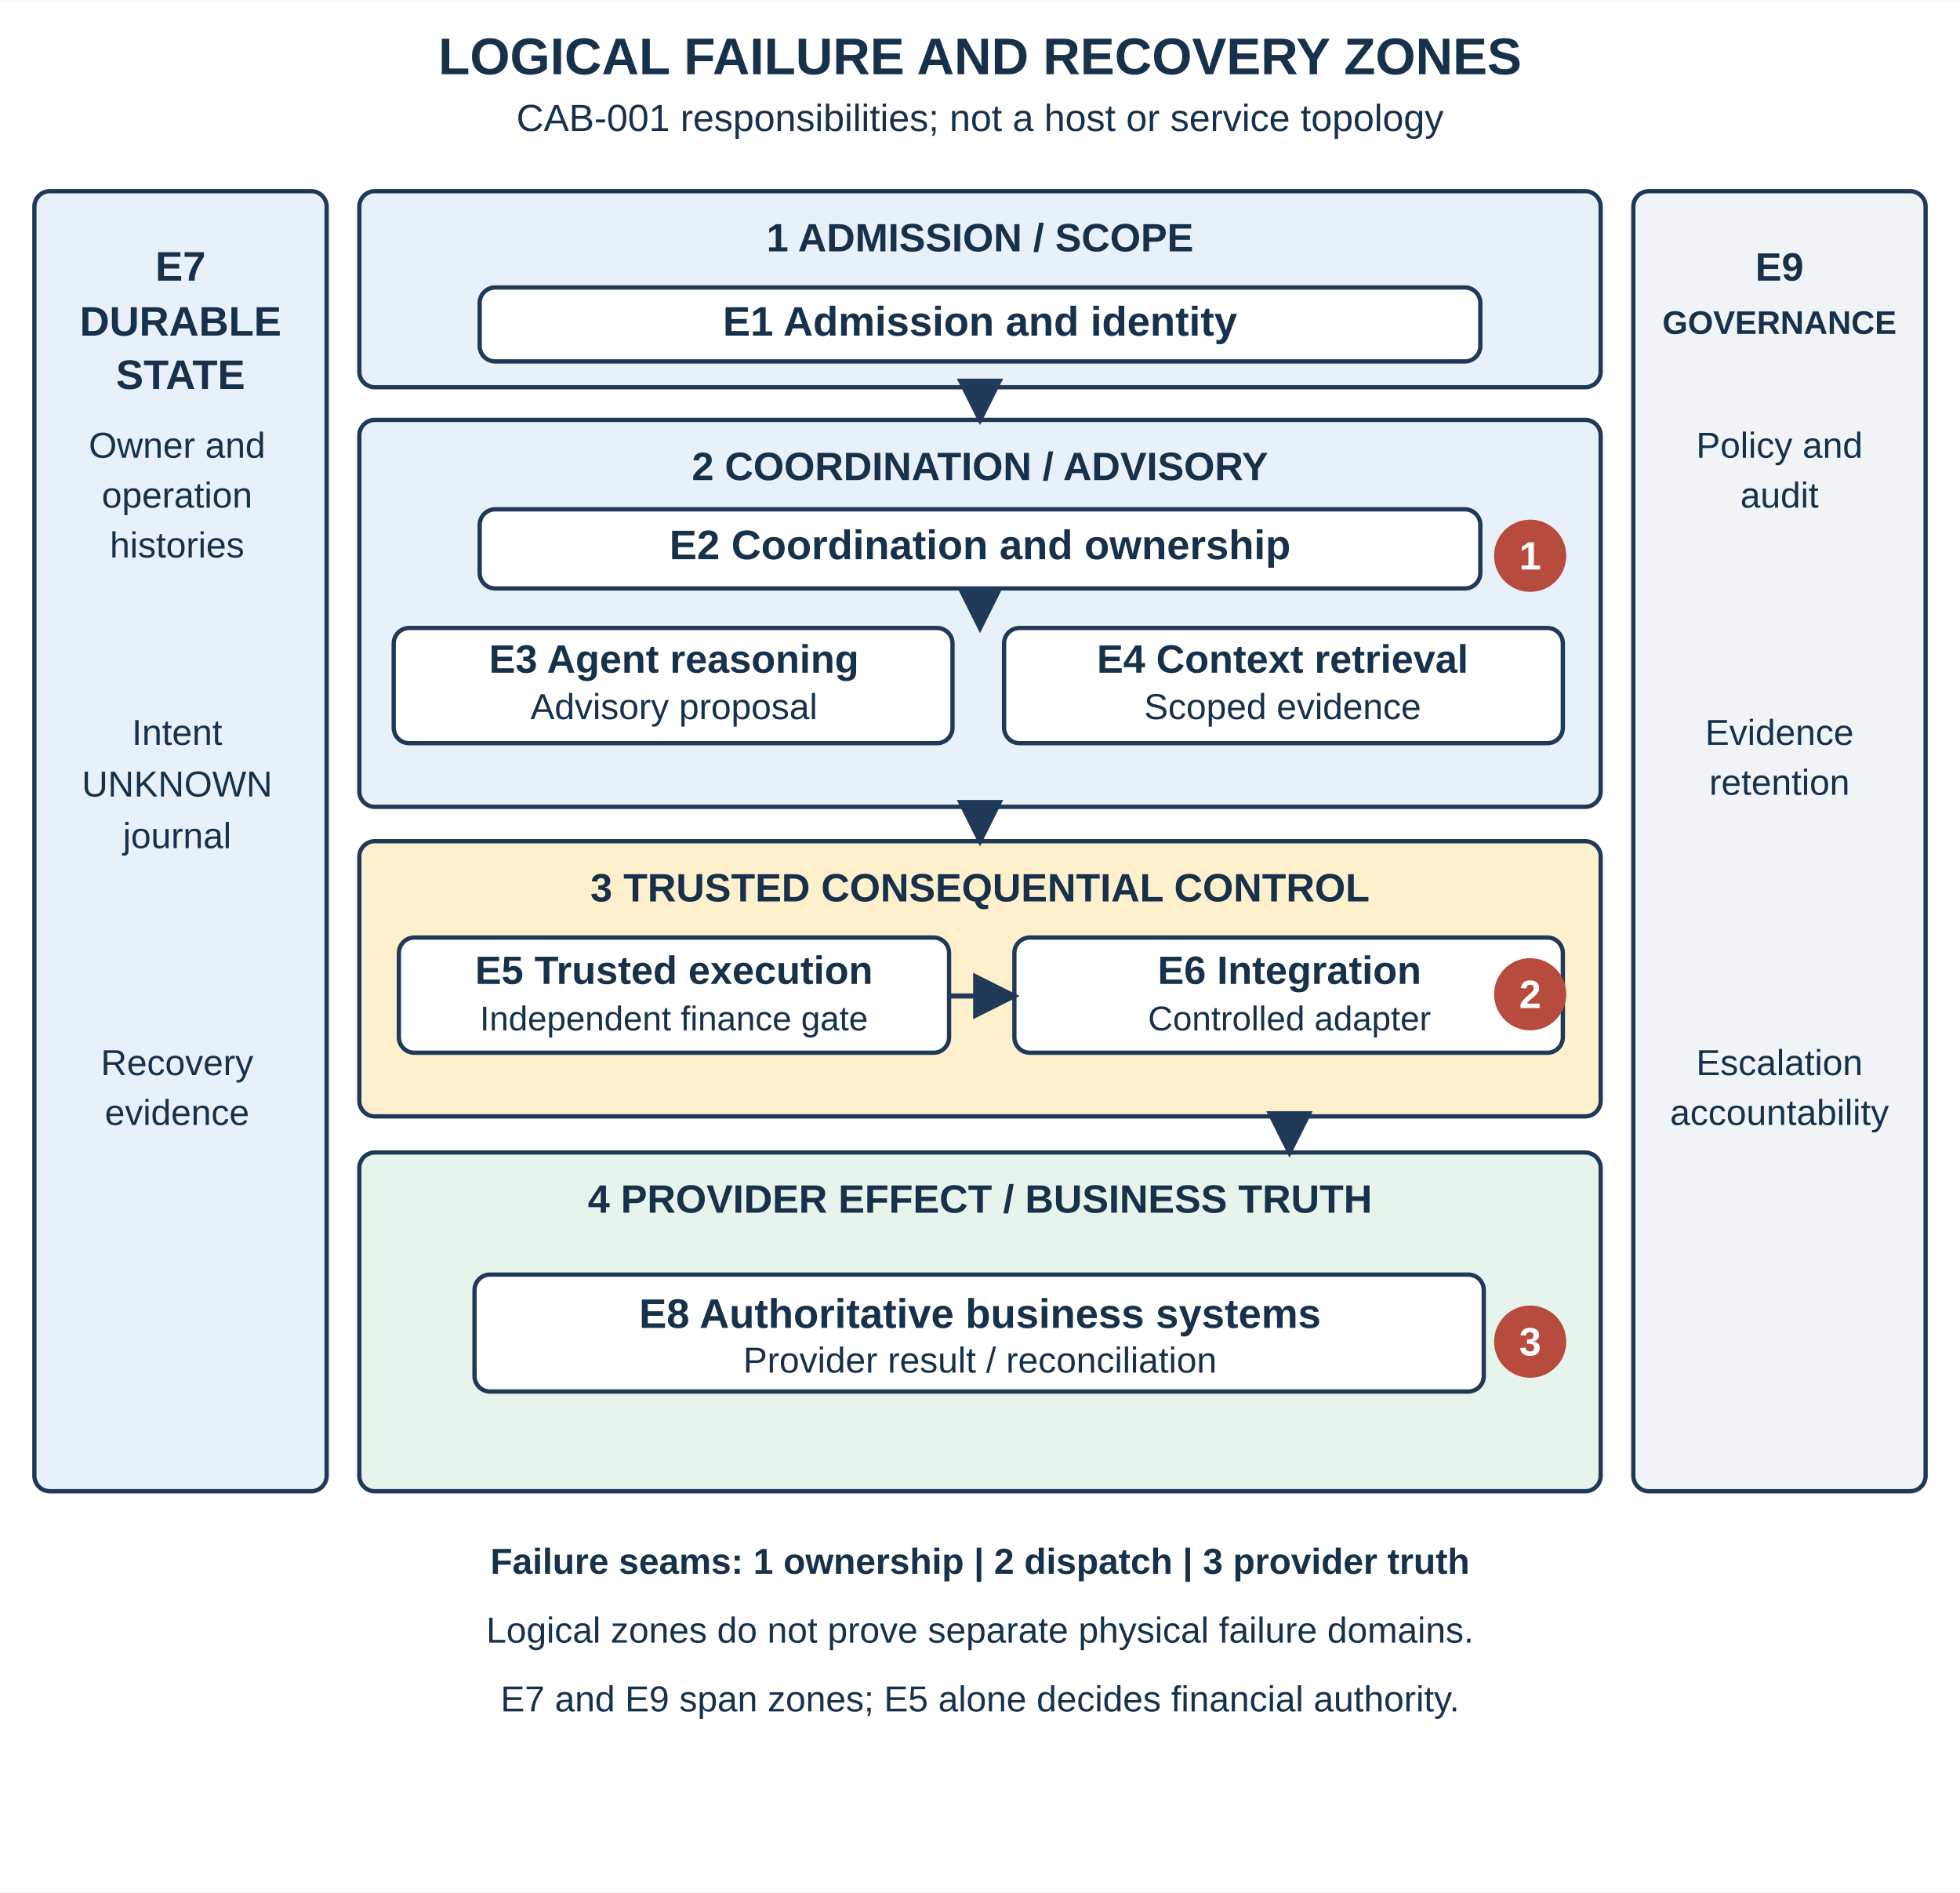
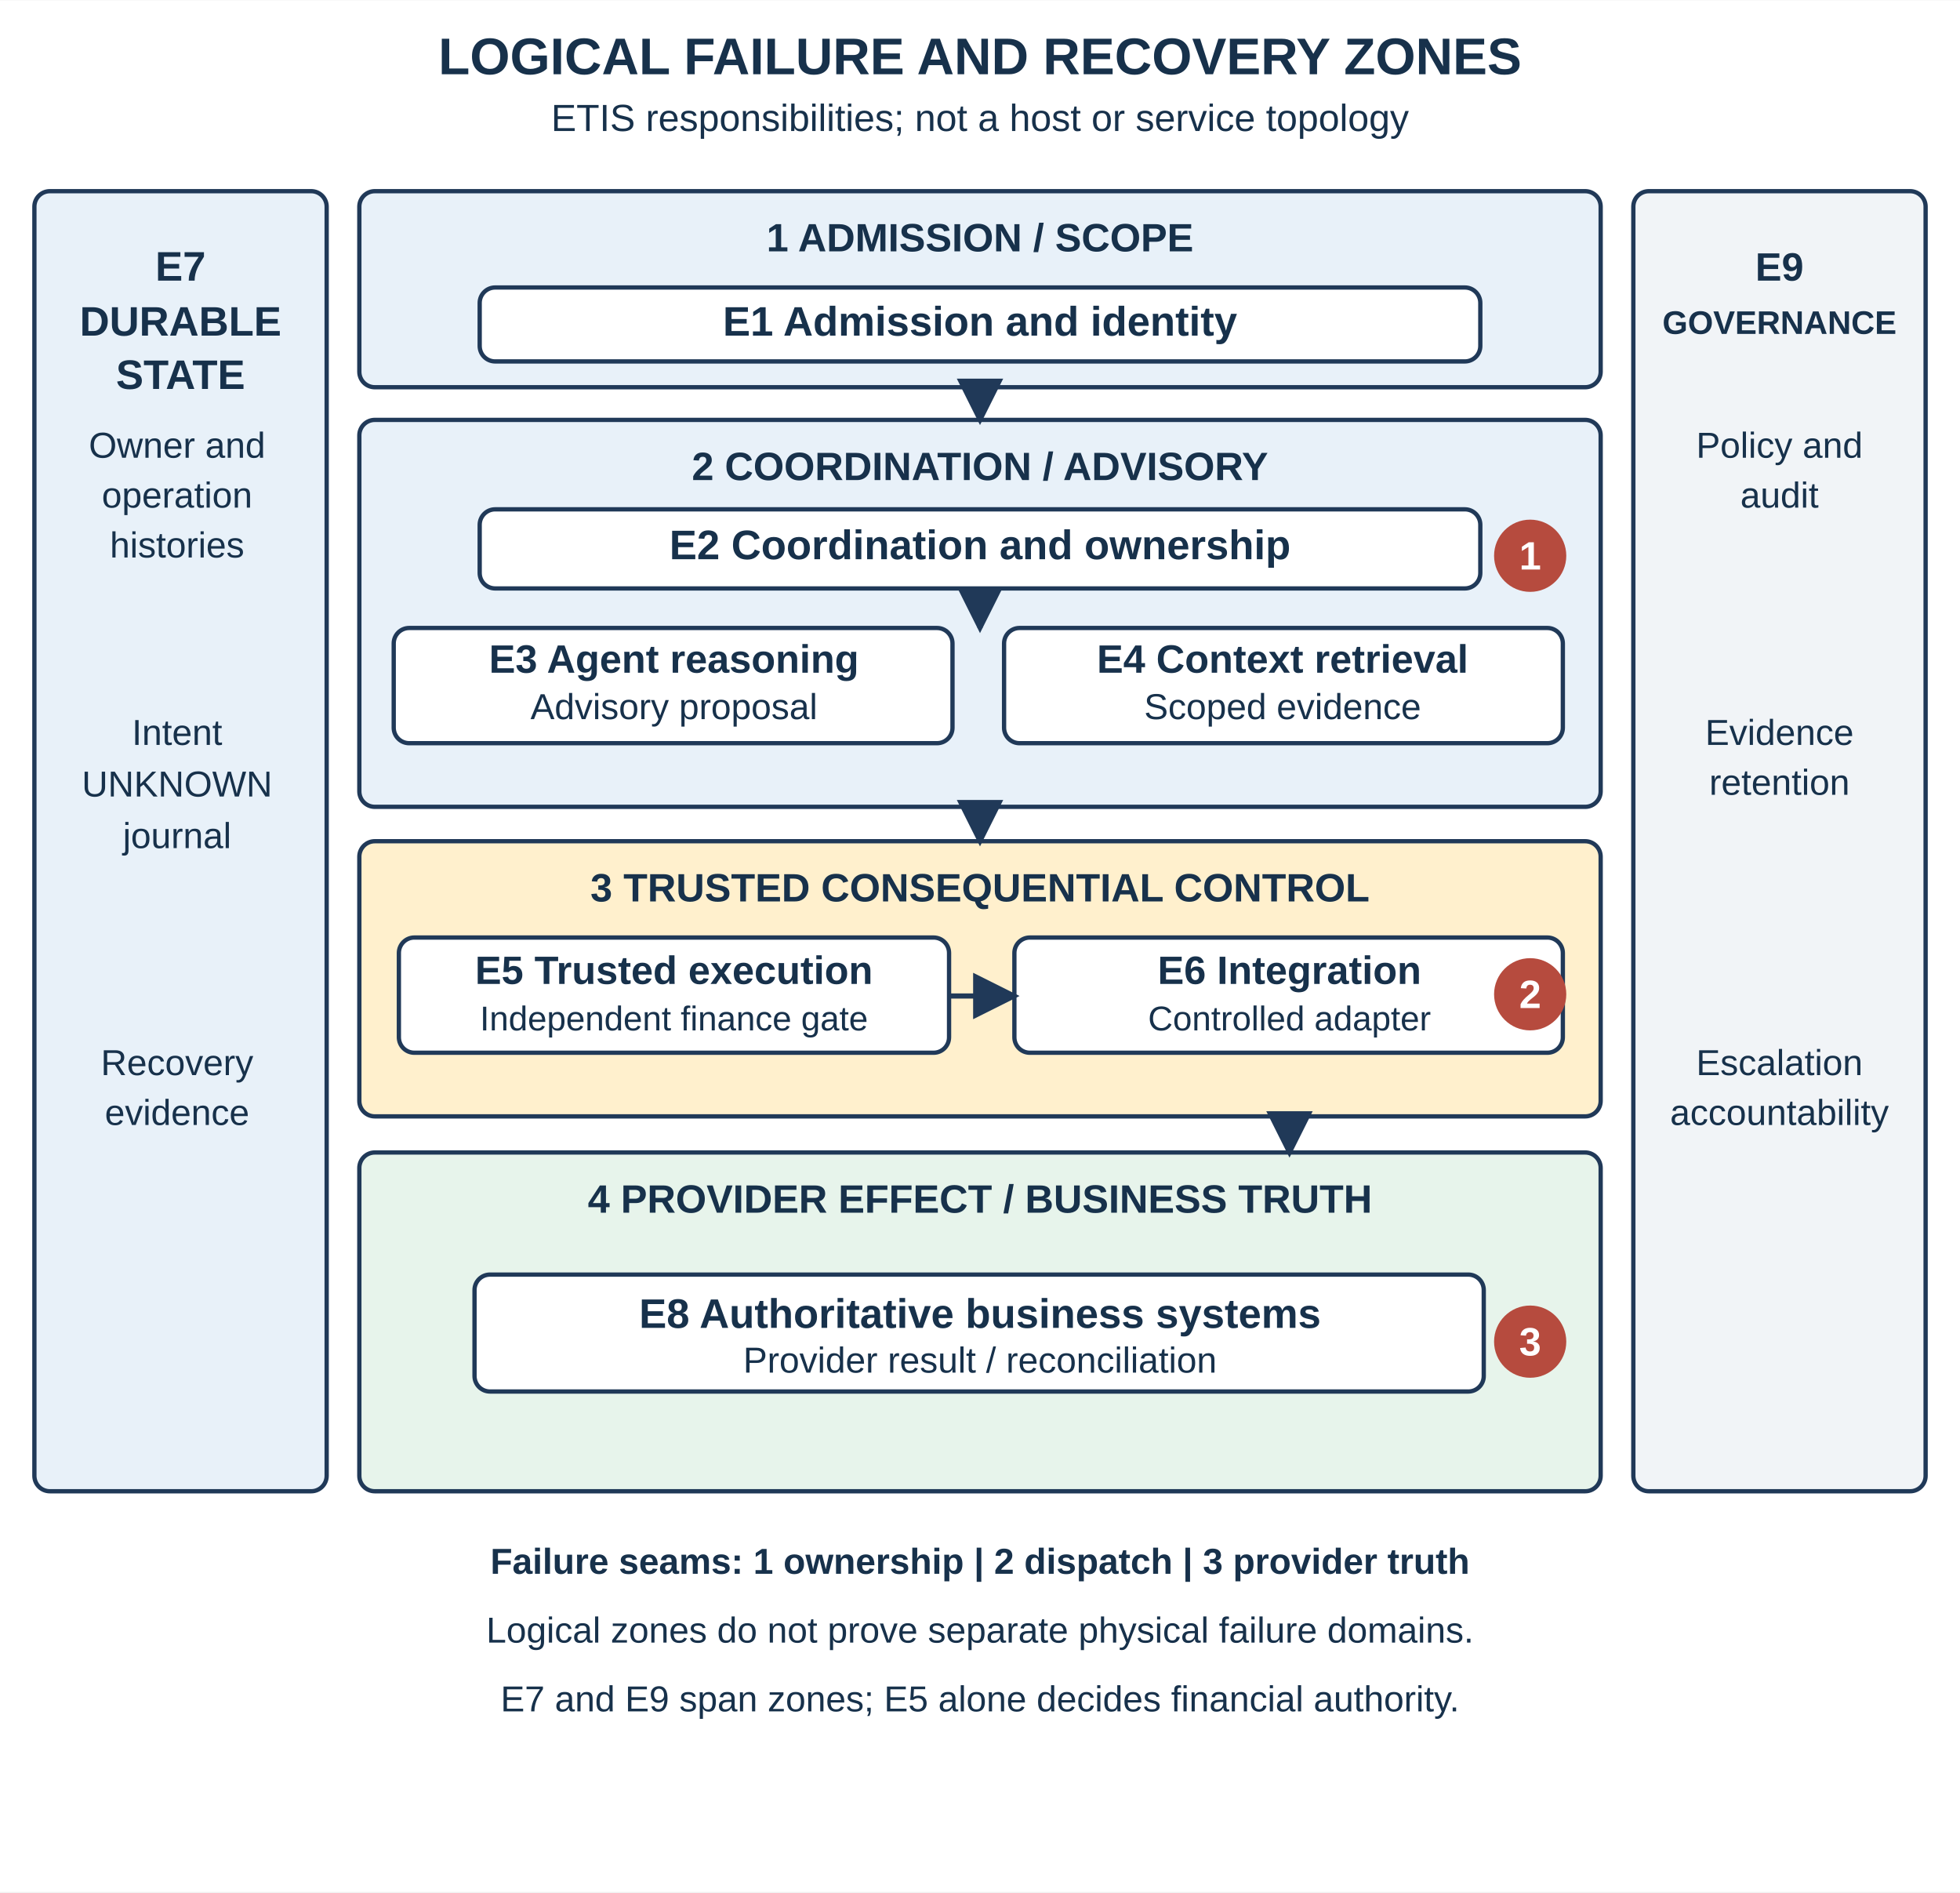
<svg xmlns="http://www.w3.org/2000/svg" width="5.75in" height="5.55in" viewBox="0 0 1140 1100">
  <rect width="1140" height="1100" fill="white" />
  <defs>
    <marker id="arr" markerWidth="9" markerHeight="9" refX="8" refY="4.5" orient="auto">
      <path d="M0 0 L9 4.5 L0 9 Z" fill="#203958" />
    </marker>
    <marker id="redarr" markerWidth="9" markerHeight="9" refX="8" refY="4.5" orient="auto">
      <path d="M0 0 L9 4.5 L0 9 Z" fill="#B13C30" />
    </marker>
  </defs>
  <text x="570" y="43" text-anchor="middle" font-family="Arial,Helvetica,sans-serif" font-size="30" font-weight="bold" fill="#17314B">LOGICAL FAILURE AND RECOVERY ZONES</text>
-   <text x="570" y="76" text-anchor="middle" font-family="Arial,Helvetica,sans-serif" font-size="22" font-weight="normal" fill="#17314B">CAB-001 responsibilities; not a host or service topology</text>
+   <text x="570" y="76" text-anchor="middle" font-family="Arial,Helvetica,sans-serif" font-size="22" font-weight="normal" fill="#17314B">ETIS responsibilities; not a host or service topology</text>
  <rect x="20" y="111" width="170" height="756" rx="9" fill="#E8F1F9" stroke="#203958" stroke-width="2.5" />
  <rect x="950" y="111" width="170" height="756" rx="9" fill="#F1F4F7" stroke="#203958" stroke-width="2.5" />
  <text x="105" y="163" text-anchor="middle" font-family="Arial,Helvetica,sans-serif" font-size="24" font-weight="bold" fill="#17314B">E7</text>
  <text x="105" y="195" text-anchor="middle" font-family="Arial,Helvetica,sans-serif" font-size="24" font-weight="bold" fill="#17314B">DURABLE</text>
  <text x="105" y="226" text-anchor="middle" font-family="Arial,Helvetica,sans-serif" font-size="24" font-weight="bold" fill="#17314B">STATE</text>
  <text x="103" y="266" text-anchor="middle" font-family="Arial,Helvetica,sans-serif" font-size="21" font-weight="normal" fill="#17314B">Owner and</text>
  <text x="103" y="295" text-anchor="middle" font-family="Arial,Helvetica,sans-serif" font-size="21" font-weight="normal" fill="#17314B">operation</text>
  <text x="103" y="324" text-anchor="middle" font-family="Arial,Helvetica,sans-serif" font-size="21" font-weight="normal" fill="#17314B">histories</text>
  <text x="103" y="433" text-anchor="middle" font-family="Arial,Helvetica,sans-serif" font-size="21" font-weight="normal" fill="#17314B">Intent</text>
  <text x="103" y="463" text-anchor="middle" font-family="Arial,Helvetica,sans-serif" font-size="21" font-weight="normal" fill="#17314B">UNKNOWN</text>
  <text x="103" y="493" text-anchor="middle" font-family="Arial,Helvetica,sans-serif" font-size="21" font-weight="normal" fill="#17314B">journal</text>
  <text x="103" y="625" text-anchor="middle" font-family="Arial,Helvetica,sans-serif" font-size="21" font-weight="normal" fill="#17314B">Recovery</text>
  <text x="103" y="654" text-anchor="middle" font-family="Arial,Helvetica,sans-serif" font-size="21" font-weight="normal" fill="#17314B">evidence</text>
  <text x="1035" y="163" text-anchor="middle" font-family="Arial,Helvetica,sans-serif" font-size="23" font-weight="bold" fill="#17314B">E9</text>
  <text x="1035" y="194" text-anchor="middle" font-family="Arial,Helvetica,sans-serif" font-size="19" font-weight="bold" fill="#17314B">GOVERNANCE</text>
  <text x="1035" y="266" text-anchor="middle" font-family="Arial,Helvetica,sans-serif" font-size="21" font-weight="normal" fill="#17314B">Policy and</text>
  <text x="1035" y="295" text-anchor="middle" font-family="Arial,Helvetica,sans-serif" font-size="21" font-weight="normal" fill="#17314B">audit</text>
  <text x="1035" y="433" text-anchor="middle" font-family="Arial,Helvetica,sans-serif" font-size="21" font-weight="normal" fill="#17314B">Evidence</text>
  <text x="1035" y="462" text-anchor="middle" font-family="Arial,Helvetica,sans-serif" font-size="21" font-weight="normal" fill="#17314B">retention</text>
  <text x="1035" y="625" text-anchor="middle" font-family="Arial,Helvetica,sans-serif" font-size="21" font-weight="normal" fill="#17314B">Escalation</text>
  <text x="1035" y="654" text-anchor="middle" font-family="Arial,Helvetica,sans-serif" font-size="21" font-weight="normal" fill="#17314B">accountability</text>
  <rect x="209" y="111" width="722" height="114" rx="9" fill="#E8F1F9" stroke="#203958" stroke-width="2.5" />
  <text x="570" y="146" text-anchor="middle" font-family="Arial,Helvetica,sans-serif" font-size="23" font-weight="bold" fill="#17314B">1  ADMISSION / SCOPE</text>
  <rect x="209" y="244" width="722" height="225" rx="9" fill="#E8F1F9" stroke="#203958" stroke-width="2.5" />
  <text x="570" y="279" text-anchor="middle" font-family="Arial,Helvetica,sans-serif" font-size="23" font-weight="bold" fill="#17314B">2  COORDINATION / ADVISORY</text>
  <rect x="209" y="489" width="722" height="160" rx="9" fill="#FFF0CD" stroke="#203958" stroke-width="2.5" />
  <text x="570" y="524" text-anchor="middle" font-family="Arial,Helvetica,sans-serif" font-size="23" font-weight="bold" fill="#17314B">3  TRUSTED CONSEQUENTIAL CONTROL</text>
  <rect x="209" y="670" width="722" height="197" rx="9" fill="#E7F4EB" stroke="#203958" stroke-width="2.5" />
  <text x="570" y="705" text-anchor="middle" font-family="Arial,Helvetica,sans-serif" font-size="23" font-weight="bold" fill="#17314B">4  PROVIDER EFFECT / BUSINESS TRUTH</text>
  <rect x="279" y="167" width="582" height="43" rx="9" fill="#fff" stroke="#203958" stroke-width="2.5" />
  <text x="570" y="195" text-anchor="middle" font-family="Arial,Helvetica,sans-serif" font-size="24" font-weight="bold" fill="#17314B">E1  Admission and identity</text>
  <rect x="279" y="296" width="582" height="46" rx="9" fill="#fff" stroke="#203958" stroke-width="2.5" />
  <text x="570" y="325" text-anchor="middle" font-family="Arial,Helvetica,sans-serif" font-size="24" font-weight="bold" fill="#17314B">E2  Coordination and ownership</text>
  <rect x="229" y="365" width="325" height="67" rx="9" fill="#fff" stroke="#203958" stroke-width="2.5" />
  <rect x="584" y="365" width="325" height="67" rx="9" fill="#fff" stroke="#203958" stroke-width="2.5" />
  <text x="392" y="391" text-anchor="middle" font-family="Arial,Helvetica,sans-serif" font-size="23" font-weight="bold" fill="#17314B">E3  Agent reasoning</text>
  <text x="392" y="418" text-anchor="middle" font-family="Arial,Helvetica,sans-serif" font-size="21" font-weight="normal" fill="#17314B">Advisory proposal</text>
  <text x="746" y="391" text-anchor="middle" font-family="Arial,Helvetica,sans-serif" font-size="23" font-weight="bold" fill="#17314B">E4  Context retrieval</text>
  <text x="746" y="418" text-anchor="middle" font-family="Arial,Helvetica,sans-serif" font-size="21" font-weight="normal" fill="#17314B">Scoped evidence</text>
  <rect x="232" y="545" width="320" height="67" rx="9" fill="#fff" stroke="#203958" stroke-width="2.5" />
  <rect x="590" y="545" width="319" height="67" rx="9" fill="#fff" stroke="#203958" stroke-width="2.5" />
  <text x="392" y="572" text-anchor="middle" font-family="Arial,Helvetica,sans-serif" font-size="23" font-weight="bold" fill="#17314B">E5  Trusted execution</text>
  <text x="392" y="599" text-anchor="middle" font-family="Arial,Helvetica,sans-serif" font-size="20" font-weight="normal" fill="#17314B">Independent finance gate</text>
  <text x="750" y="572" text-anchor="middle" font-family="Arial,Helvetica,sans-serif" font-size="23" font-weight="bold" fill="#17314B">E6  Integration</text>
  <text x="750" y="599" text-anchor="middle" font-family="Arial,Helvetica,sans-serif" font-size="20" font-weight="normal" fill="#17314B">Controlled adapter</text>
  <rect x="276" y="741" width="587" height="68" rx="9" fill="#fff" stroke="#203958" stroke-width="2.5" />
  <text x="570" y="772" text-anchor="middle" font-family="Arial,Helvetica,sans-serif" font-size="24" font-weight="bold" fill="#17314B">E8  Authoritative business systems</text>
  <text x="570" y="798" text-anchor="middle" font-family="Arial,Helvetica,sans-serif" font-size="21" font-weight="normal" fill="#17314B">Provider result / reconciliation</text>
  <path d="M570 225 L570 244" fill="none" stroke="#203958" stroke-width="3" marker-end="url(#arr)" />
  <path d="M570 342 L570 365" fill="none" stroke="#203958" stroke-width="3" marker-end="url(#arr)" />
  <path d="M570 469 L570 489" fill="none" stroke="#203958" stroke-width="3" marker-end="url(#arr)" />
  <path d="M552 579 L590 579" fill="none" stroke="#203958" stroke-width="3" marker-end="url(#arr)" />
  <path d="M750 649 L750 670" fill="none" stroke="#203958" stroke-width="3" marker-end="url(#arr)" />
  <circle cx="890" cy="323" r="21" fill="#B64B3E" />
  <text x="890" y="331" text-anchor="middle" font-family="Arial,Helvetica,sans-serif" font-size="23" font-weight="bold" fill="white">1</text>
  <circle cx="890" cy="578" r="21" fill="#B64B3E" />
  <text x="890" y="586" text-anchor="middle" font-family="Arial,Helvetica,sans-serif" font-size="23" font-weight="bold" fill="white">2</text>
  <circle cx="890" cy="780" r="21" fill="#B64B3E" />
  <text x="890" y="788" text-anchor="middle" font-family="Arial,Helvetica,sans-serif" font-size="23" font-weight="bold" fill="white">3</text>
  <text x="570" y="915" text-anchor="middle" font-family="Arial,Helvetica,sans-serif" font-size="21" font-weight="bold" fill="#17314B">Failure seams: 1 ownership  |  2 dispatch  |  3 provider truth</text>
  <text x="570" y="955" text-anchor="middle" font-family="Arial,Helvetica,sans-serif" font-size="21" font-weight="normal" fill="#17314B">Logical zones do not prove separate physical failure domains.</text>
  <text x="570" y="995" text-anchor="middle" font-family="Arial,Helvetica,sans-serif" font-size="21" font-weight="normal" fill="#17314B">E7 and E9 span zones; E5 alone decides financial authority.</text>
</svg>
